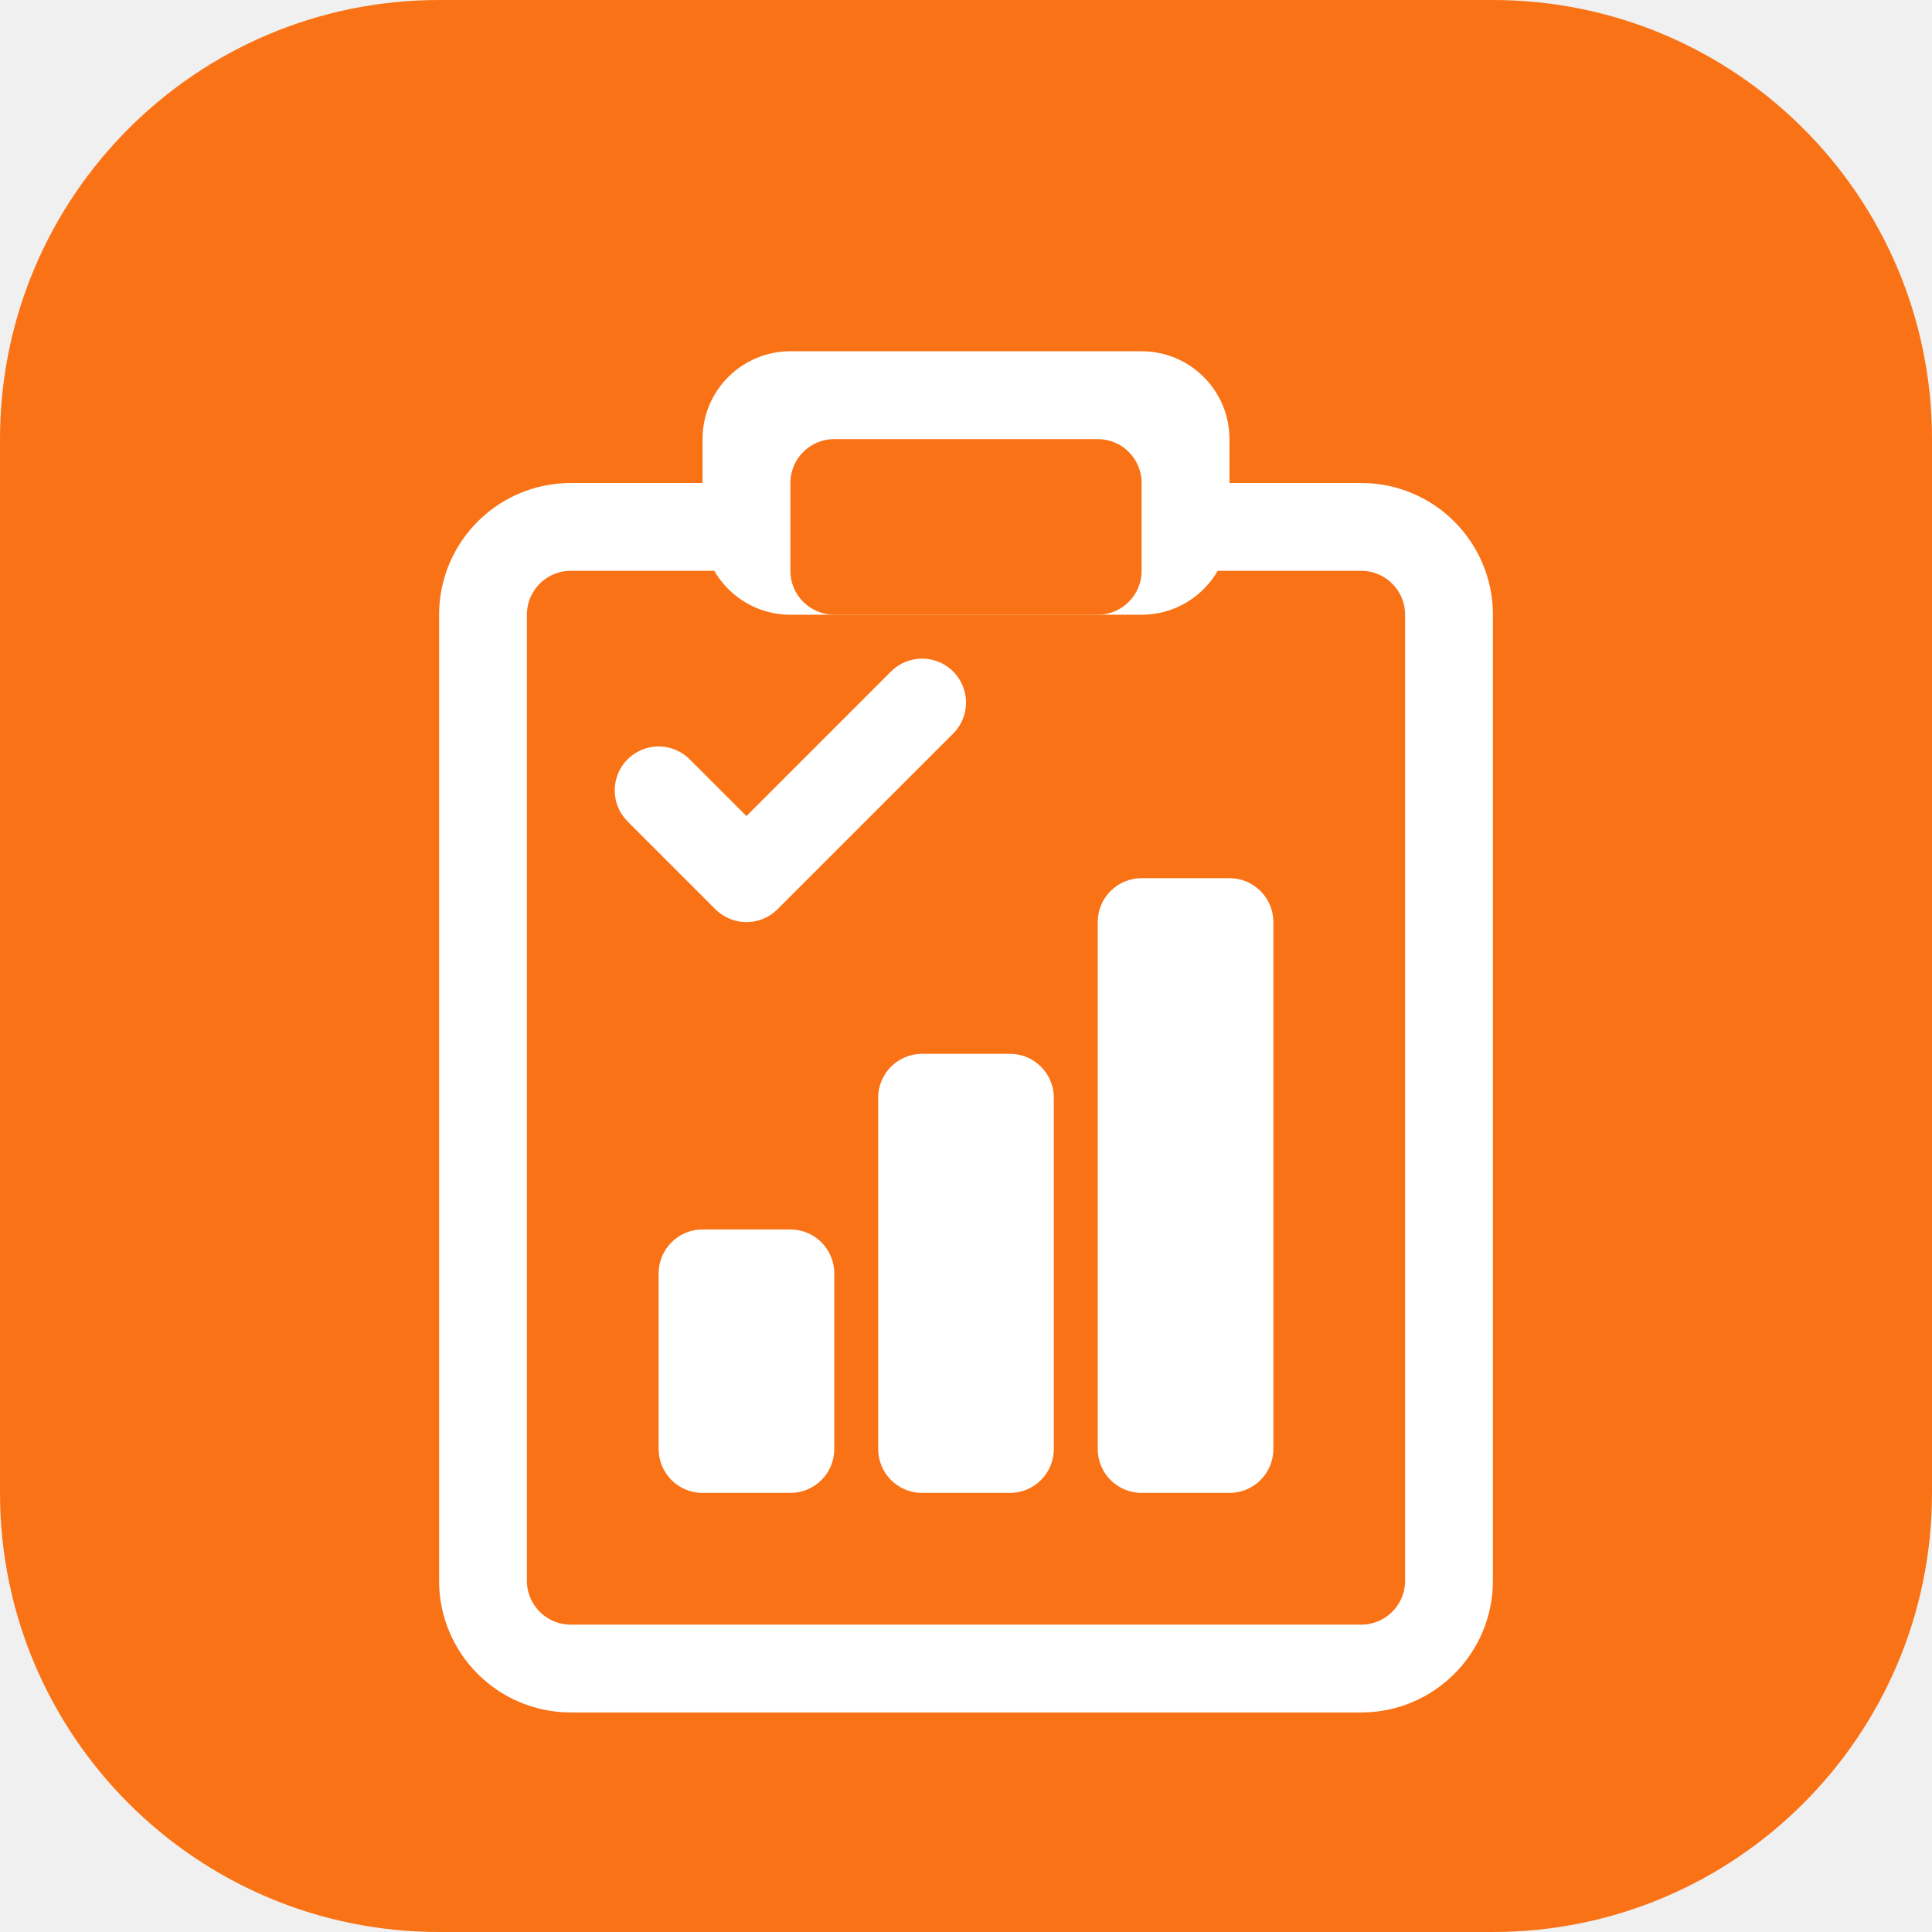
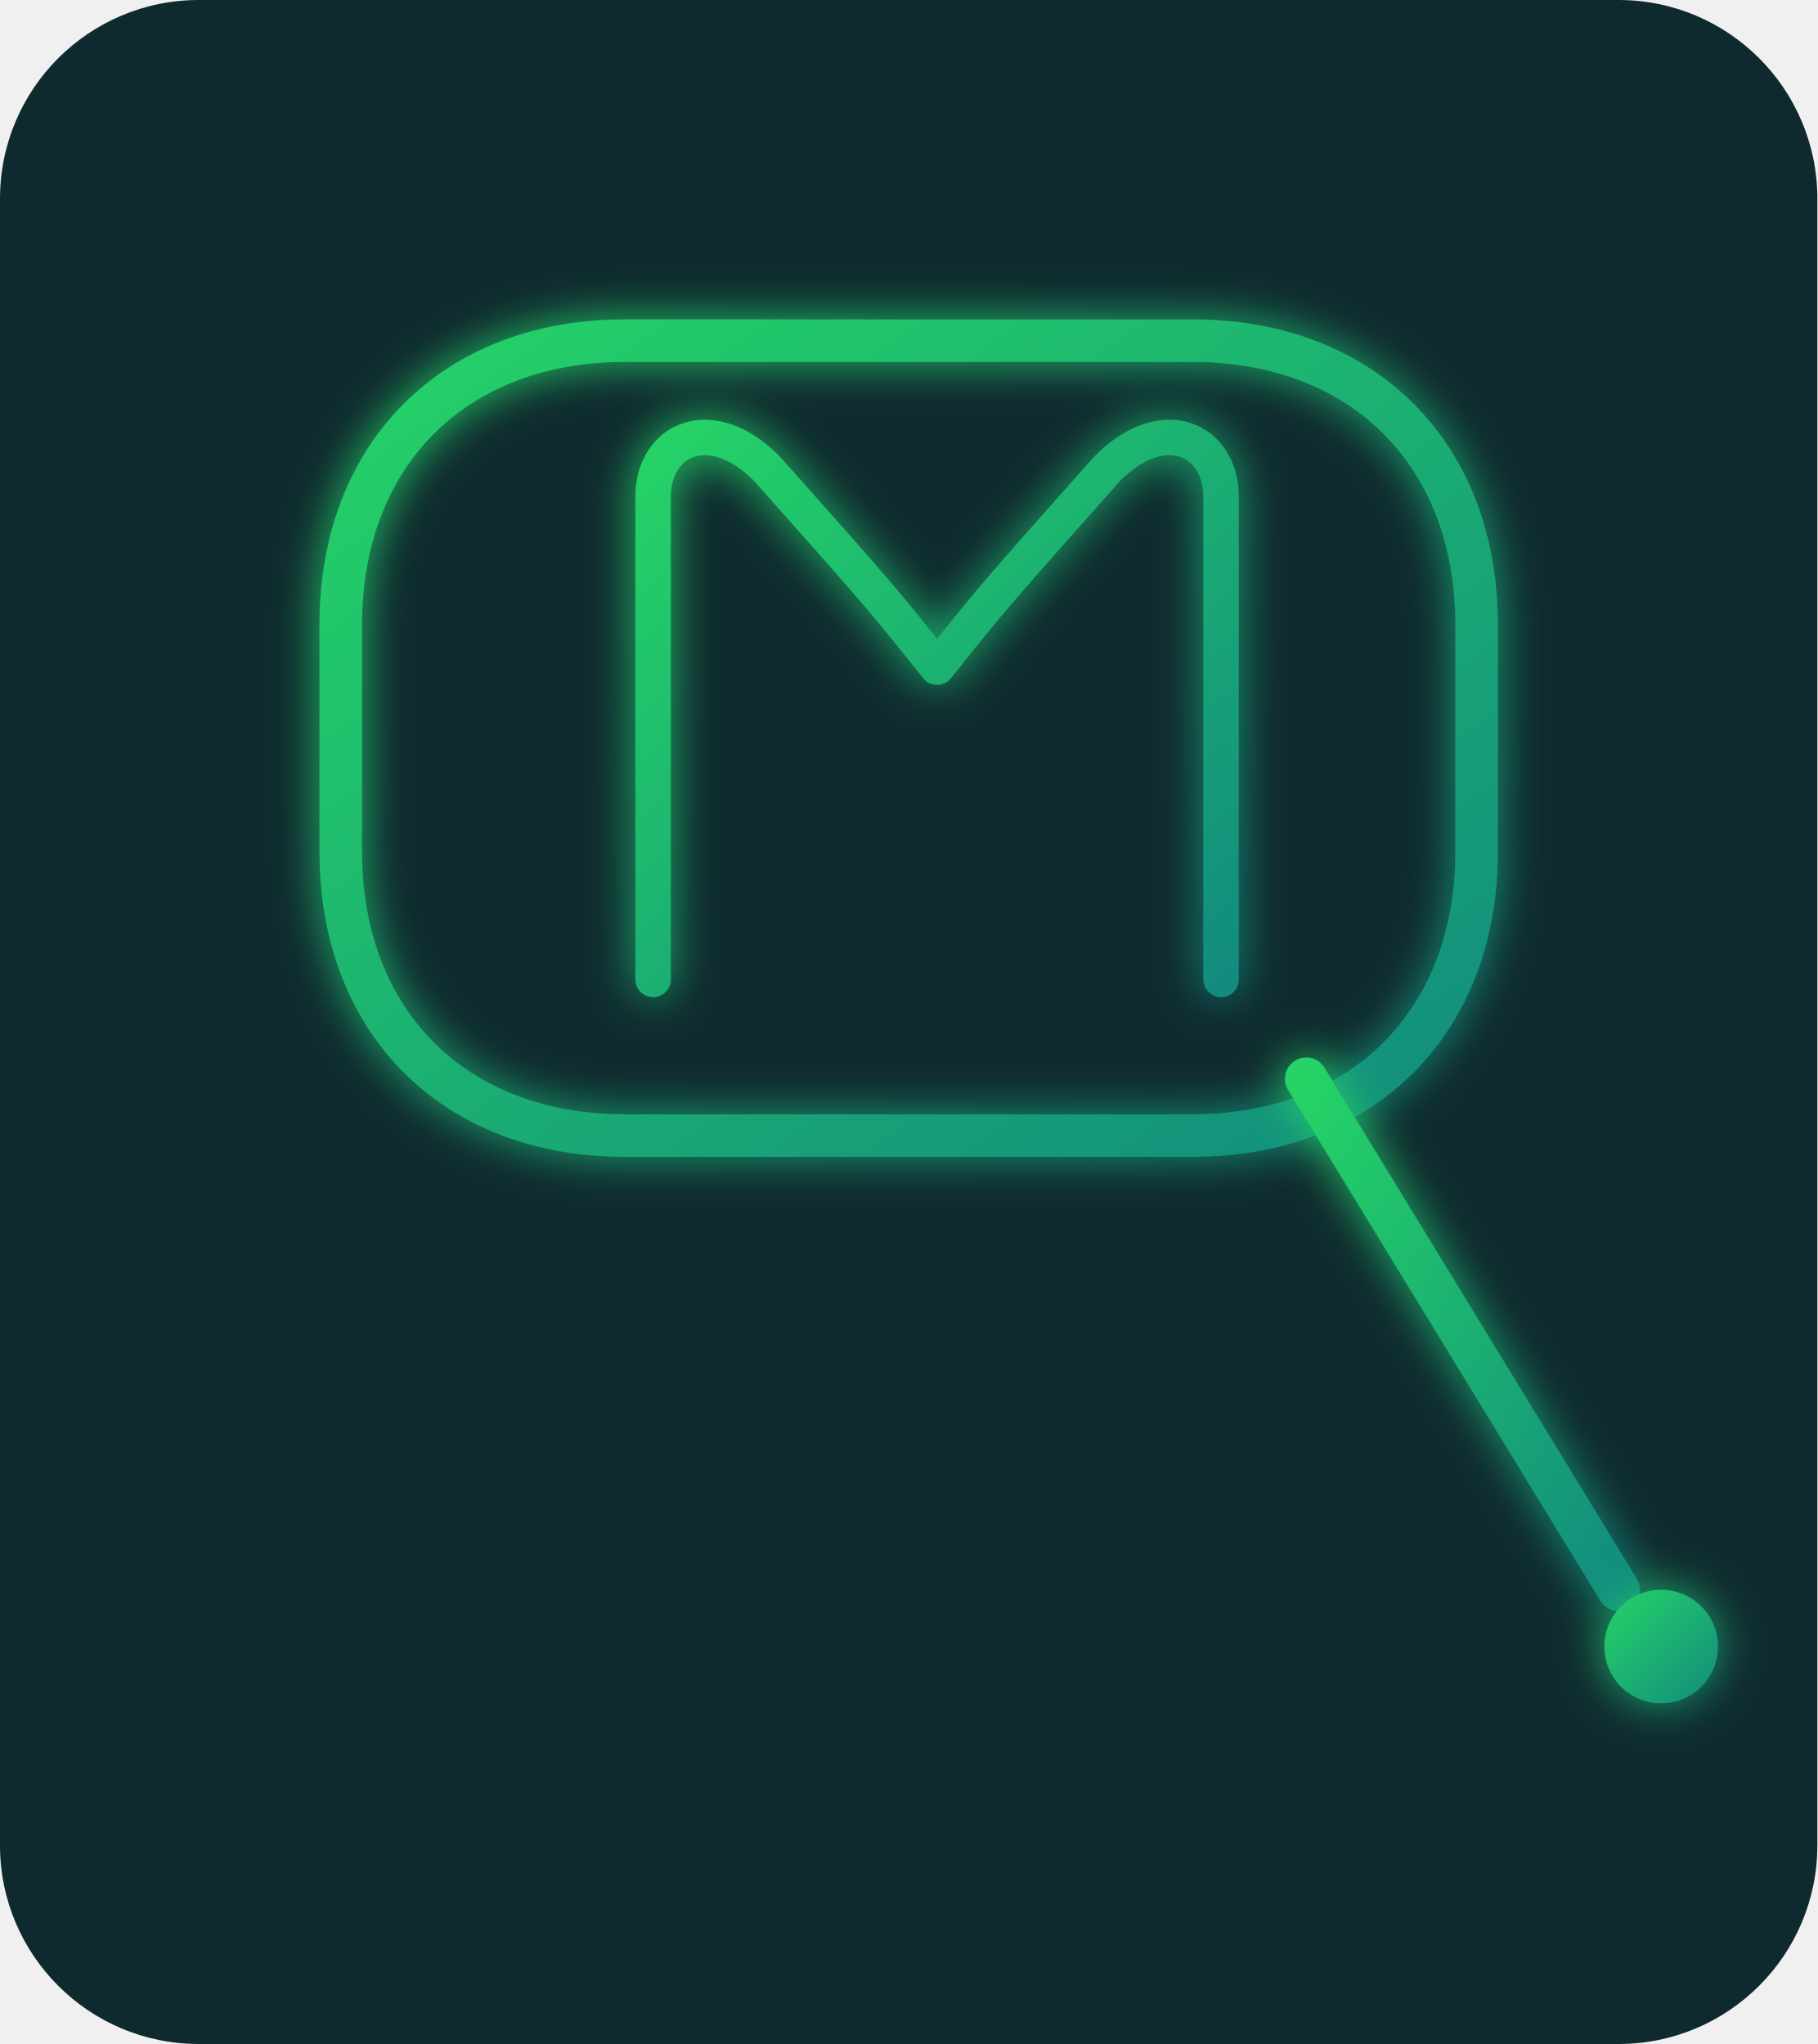
- <svg xmlns="http://www.w3.org/2000/svg" width="44" height="44" viewBox="0 0 44 44" fill="none">
-   <rect width="44" height="44" rx="10" fill="#F97316" />
-   <rect x="11" y="12" width="22" height="26" rx="2" stroke="white" stroke-width="2" fill="none" />
-   <rect x="16" y="8" width="12" height="6" rx="2" fill="white" />
-   <rect x="18" y="10" width="8" height="4" rx="1" fill="#F97316" />
-   <rect x="15" y="28" width="4" height="6" rx="1" fill="white" />
-   <rect x="20" y="24" width="4" height="10" rx="1" fill="white" />
-   <rect x="25" y="20" width="4" height="14" rx="1" fill="white" />
-   <path d="M15 18L17 20L21 16" stroke="white" stroke-width="2" stroke-linecap="round" stroke-linejoin="round" />
+ <svg xmlns="http://www.w3.org/2000/svg" viewBox="0 0 256 288" fill="none" aria-hidden="true">
+   <defs>
+     <linearGradient id="mq-logo-grad" x1="0%" y1="0%" x2="100%" y2="100%">
+       <stop offset="0%" stop-color="#25D366" />
+       <stop offset="100%" stop-color="#128C7E" />
+     </linearGradient>
+     <filter id="mq-logo-glow" x="-45%" y="-45%" width="190%" height="190%" color-interpolation-filters="sRGB">
+       <feGaussianBlur stdDeviation="3.2" result="blur" />
+       <feMerge>
+         <feMergeNode in="blur" />
+         <feMergeNode in="SourceGraphic" />
+       </feMerge>
+     </filter>
+   </defs>
+   <rect width="256" height="288" rx="28" fill="#0F2A2E" />
+   <path d="M 88 48        H 168        C 192 48 208 64 208 88        V 120        C 208 144 192 160 168 160        H 88        C 64 160 48 144 48 120        V 88        C 48 64 64 48 88 48        Z" fill="none" stroke="url(#mq-logo-grad)" stroke-width="6" stroke-linecap="round" stroke-linejoin="round" filter="url(#mq-logo-glow)" />
+   <path d="M 184 152 L 228 224" fill="none" stroke="url(#mq-logo-grad)" stroke-width="6" stroke-linecap="round" filter="url(#mq-logo-glow)" />
+   <circle cx="234" cy="232" r="8" fill="url(#mq-logo-grad)" filter="url(#mq-logo-glow)" />
+   <path d="M 92 138        C 92 138 92 76 92 70        C 92 62 100 58 108 66        C 124 84 124 84 132 94        C 140 84 140 84 156 66        C 164 58 172 62 172 70        C 172 76 172 138 172 138" fill="none" stroke="url(#mq-logo-grad)" stroke-width="5" stroke-linecap="round" stroke-linejoin="round" filter="url(#mq-logo-glow)" />
</svg>
